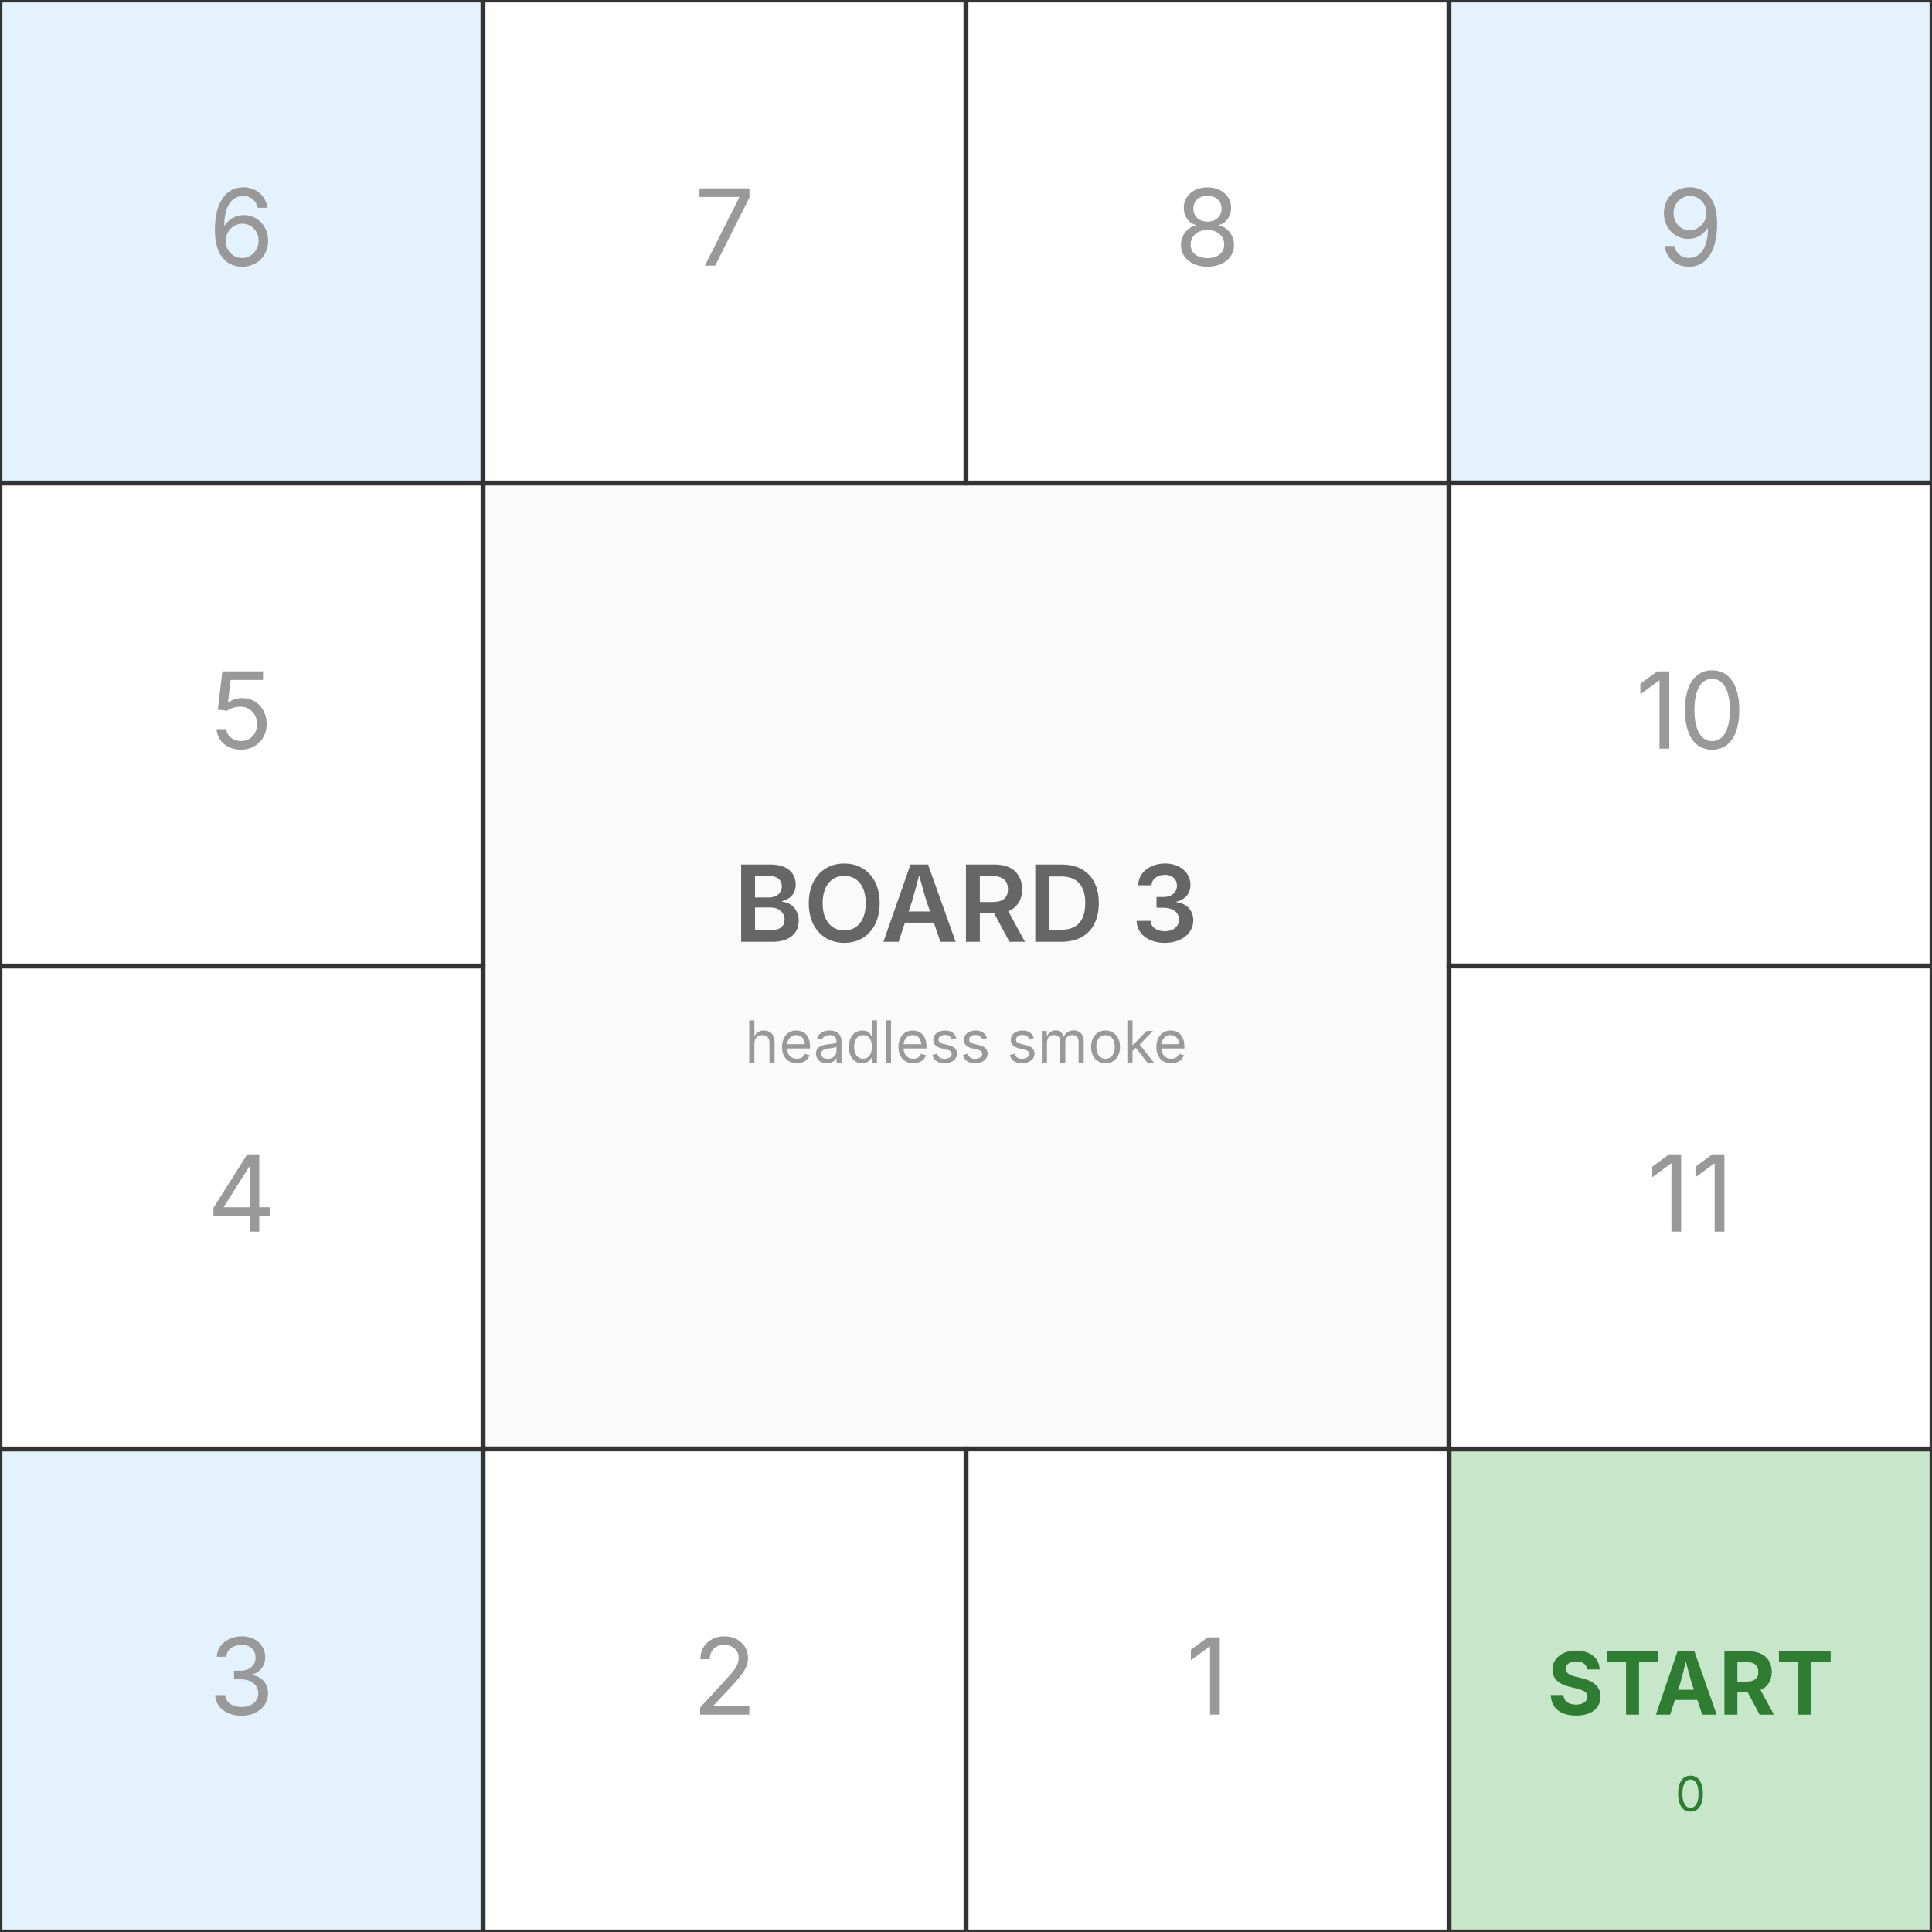
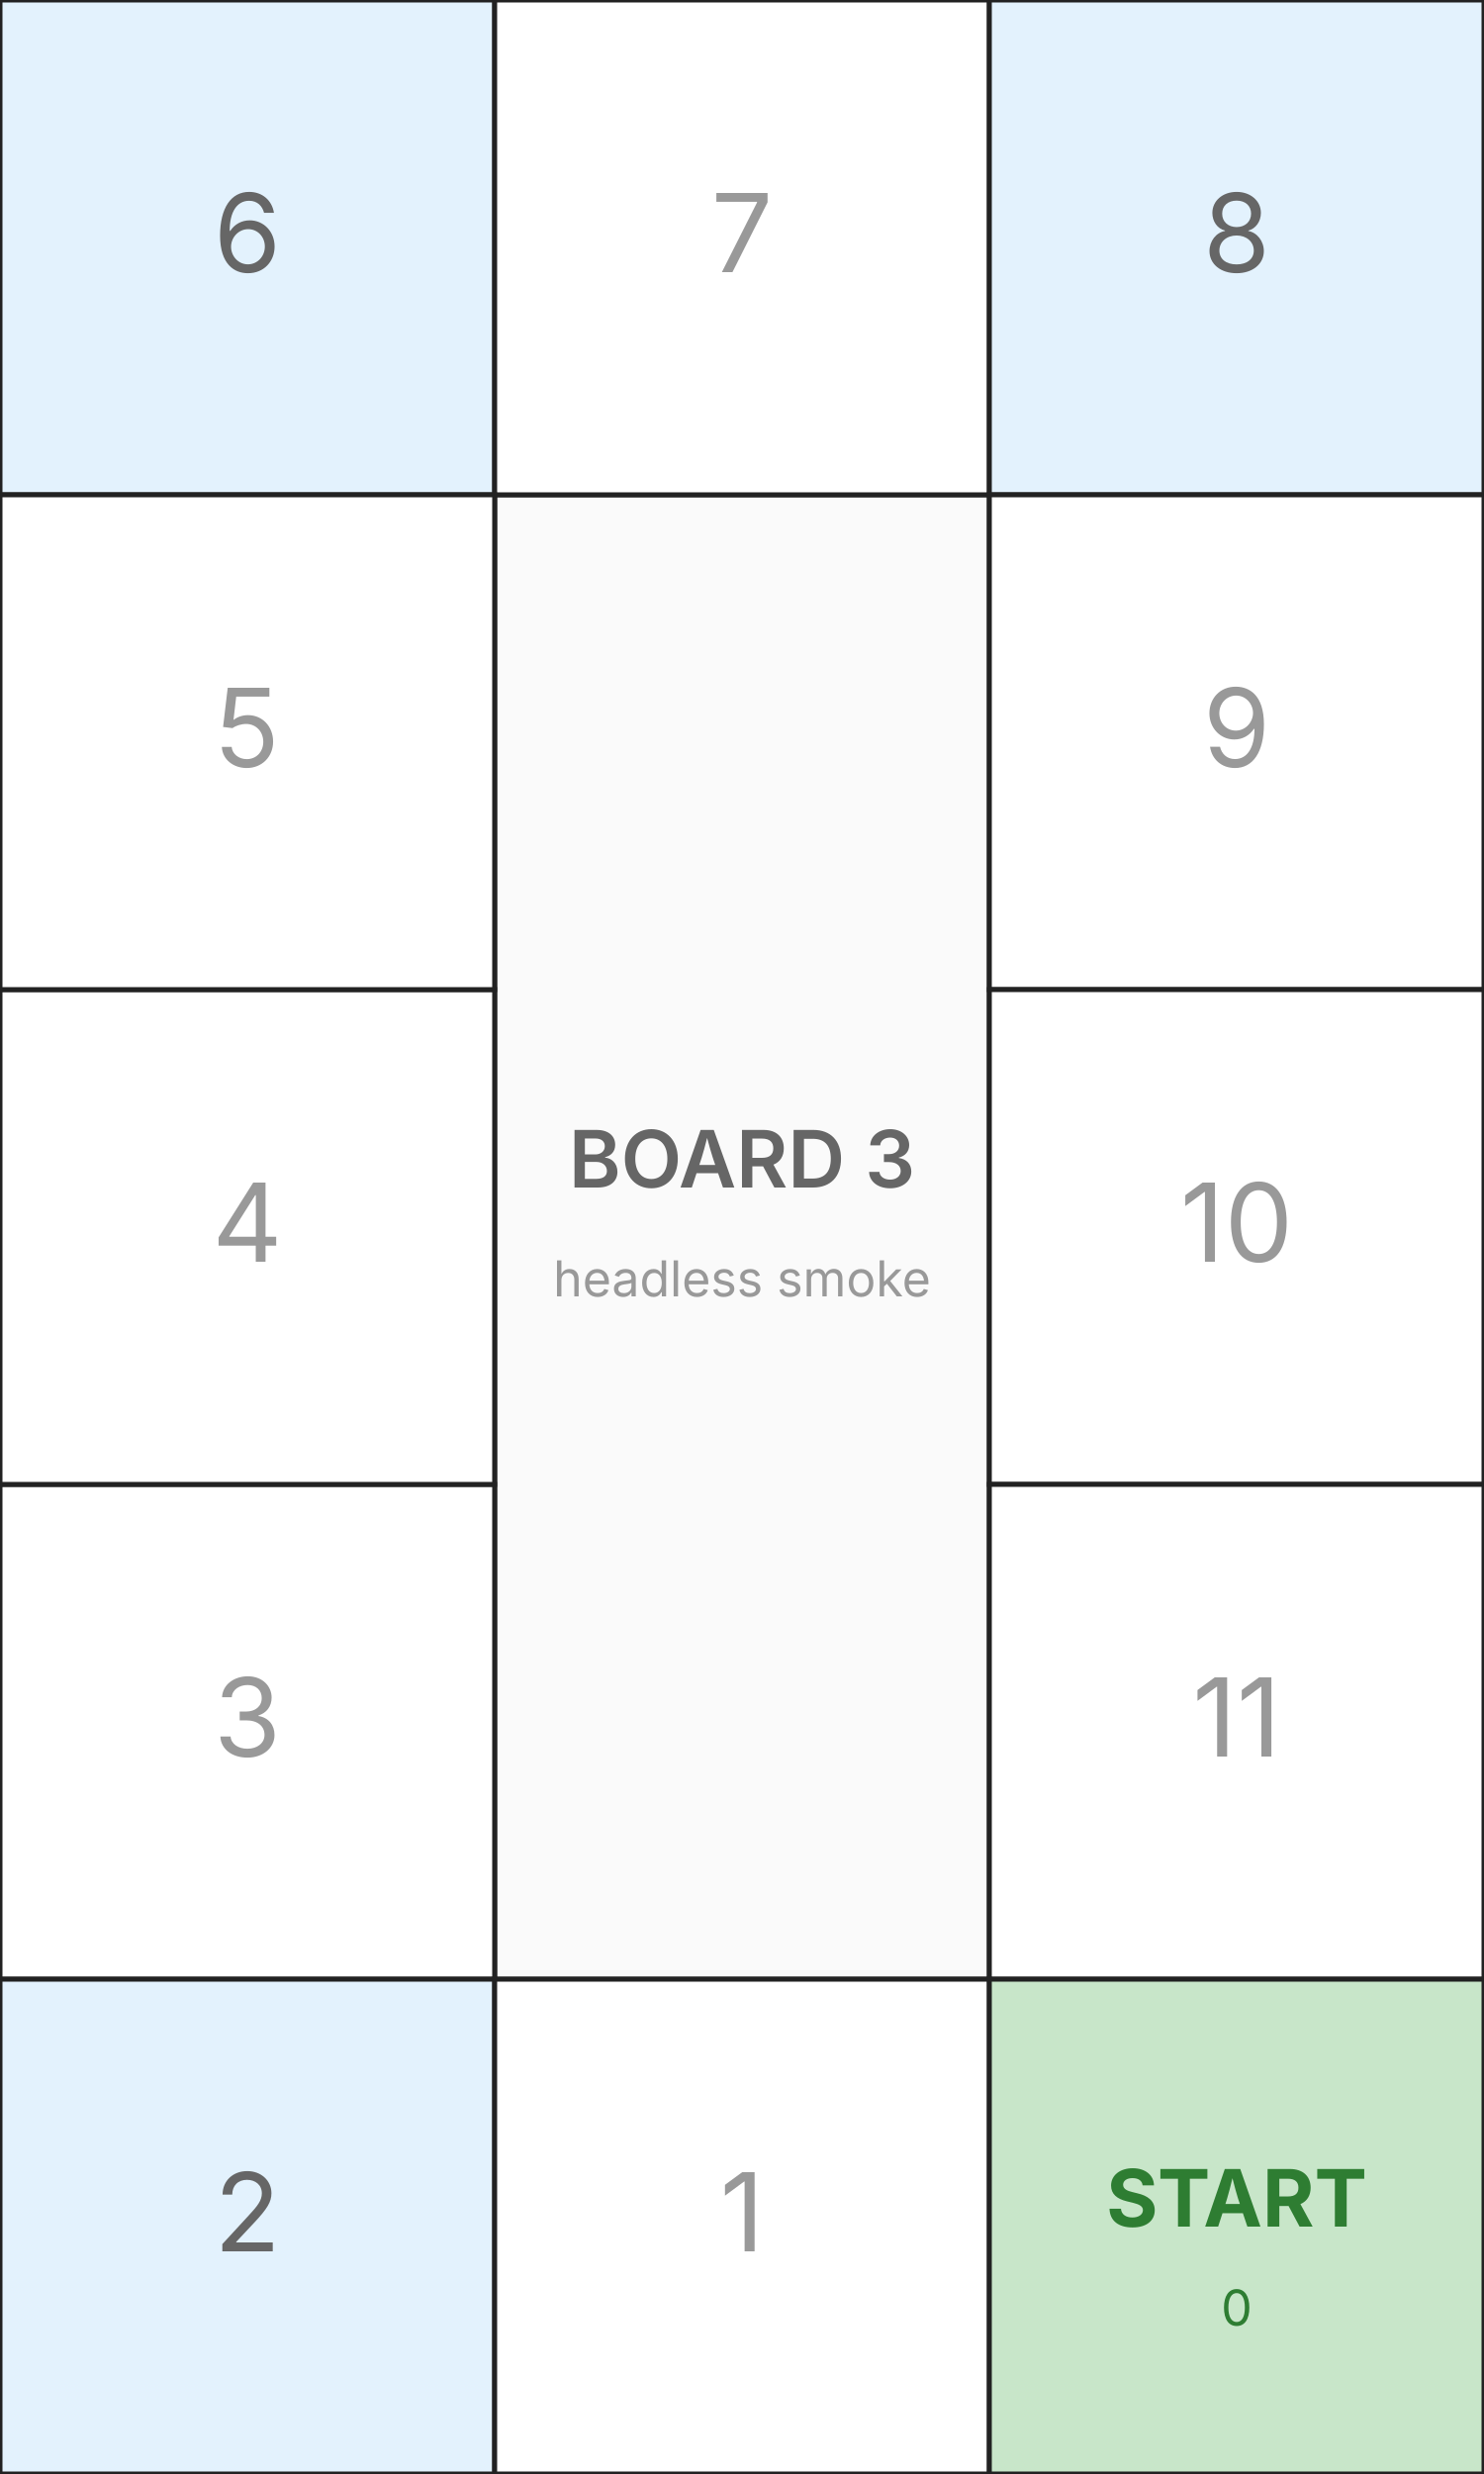
- <svg xmlns="http://www.w3.org/2000/svg" viewBox="0 0 400 400" width="400" height="400">
-   <rect x="0" y="0" width="400" height="400" fill="#F5F5F5" stroke="#333" stroke-width="2" />
-   <rect x="100" y="100" width="200" height="200" fill="#FAFAFA" stroke="#333" stroke-width="1" />
-   <text x="200" y="195" font-family="Inter,Arial,sans-serif" font-size="22" font-weight="600" text-anchor="middle" fill="#666">BOARD 3</text>
-   <text x="200" y="220" font-family="Inter,Arial,sans-serif" font-size="12" text-anchor="middle" fill="#999">headless smoke</text>
+ <svg xmlns="http://www.w3.org/2000/svg" viewBox="0 0 300 500" width="300" height="500">
+   <rect x="0" y="0" width="300" height="500" fill="#F5F5F5" stroke="#222" stroke-width="2" />
+   <rect x="100" y="100" width="100" height="300" fill="#FAFAFA" stroke="#222" stroke-width="1" />
+   <text x="150" y="240" font-family="Inter,Arial,sans-serif" font-size="16" font-weight="600" text-anchor="middle" fill="#666">BOARD 3</text>
+   <text x="150" y="262" font-family="Inter,Arial,sans-serif" font-size="10" text-anchor="middle" fill="#999">headless smoke</text>
  <g>
-     <rect x="300" y="300" width="100" height="100" fill="#C8E6C9" stroke="#333" />
-     <text x="350" y="355" font-family="Inter,Arial,sans-serif" font-size="18" font-weight="700" text-anchor="middle" fill="#2E7D32">START</text>
-     <text x="350" y="375" font-family="Inter,Arial,sans-serif" font-size="10" text-anchor="middle" fill="#2E7D32">0</text>
+     <rect x="0" y="0" width="100" height="100" fill="#E3F2FD" stroke="#222" />
+     <text x="50" y="55" font-family="Inter,Arial,sans-serif" font-size="22" text-anchor="middle" fill="#666">6</text>
  </g>
  <g>
-     <rect x="200" y="300" width="100" height="100" fill="#FFF" stroke="#333" />
-     <text x="250" y="355" font-family="Inter,Arial,sans-serif" font-size="22" text-anchor="middle" fill="#999">1</text>
+     <rect x="100" y="0" width="100" height="100" fill="#FFF" stroke="#222" />
+     <text x="150" y="55" font-family="Inter,Arial,sans-serif" font-size="22" text-anchor="middle" fill="#999">7</text>
  </g>
  <g>
-     <rect x="100" y="300" width="100" height="100" fill="#FFF" stroke="#333" />
-     <text x="150" y="355" font-family="Inter,Arial,sans-serif" font-size="22" text-anchor="middle" fill="#999">2</text>
+     <rect x="200" y="0" width="100" height="100" fill="#E3F2FD" stroke="#222" />
+     <text x="250" y="55" font-family="Inter,Arial,sans-serif" font-size="22" text-anchor="middle" fill="#666">8</text>
  </g>
  <g>
-     <rect x="0" y="300" width="100" height="100" fill="#E3F2FD" stroke="#333" />
+     <rect x="0" y="300" width="100" height="100" fill="#FFF" stroke="#222" />
    <text x="50" y="355" font-family="Inter,Arial,sans-serif" font-size="22" text-anchor="middle" fill="#999">3</text>
  </g>
  <g>
-     <rect x="0" y="200" width="100" height="100" fill="#FFF" stroke="#333" />
+     <rect x="0" y="200" width="100" height="100" fill="#FFF" stroke="#222" />
    <text x="50" y="255" font-family="Inter,Arial,sans-serif" font-size="22" text-anchor="middle" fill="#999">4</text>
  </g>
  <g>
-     <rect x="0" y="100" width="100" height="100" fill="#FFF" stroke="#333" />
+     <rect x="0" y="100" width="100" height="100" fill="#FFF" stroke="#222" />
    <text x="50" y="155" font-family="Inter,Arial,sans-serif" font-size="22" text-anchor="middle" fill="#999">5</text>
  </g>
  <g>
-     <rect x="0" y="0" width="100" height="100" fill="#E3F2FD" stroke="#333" />
-     <text x="50" y="55" font-family="Inter,Arial,sans-serif" font-size="22" text-anchor="middle" fill="#999">6</text>
+     <rect x="200" y="100" width="100" height="100" fill="#FFF" stroke="#222" />
+     <text x="250" y="155" font-family="Inter,Arial,sans-serif" font-size="22" text-anchor="middle" fill="#999">9</text>
  </g>
  <g>
-     <rect x="100" y="0" width="100" height="100" fill="#FFF" stroke="#333" />
-     <text x="150" y="55" font-family="Inter,Arial,sans-serif" font-size="22" text-anchor="middle" fill="#999">7</text>
+     <rect x="200" y="200" width="100" height="100" fill="#FFF" stroke="#222" />
+     <text x="250" y="255" font-family="Inter,Arial,sans-serif" font-size="22" text-anchor="middle" fill="#999">10</text>
  </g>
  <g>
-     <rect x="200" y="0" width="100" height="100" fill="#FFF" stroke="#333" />
-     <text x="250" y="55" font-family="Inter,Arial,sans-serif" font-size="22" text-anchor="middle" fill="#999">8</text>
+     <rect x="200" y="300" width="100" height="100" fill="#FFF" stroke="#222" />
+     <text x="250" y="355" font-family="Inter,Arial,sans-serif" font-size="22" text-anchor="middle" fill="#999">11</text>
  </g>
  <g>
-     <rect x="300" y="0" width="100" height="100" fill="#E3F2FD" stroke="#333" />
-     <text x="350" y="55" font-family="Inter,Arial,sans-serif" font-size="22" text-anchor="middle" fill="#999">9</text>
+     <rect x="0" y="400" width="100" height="100" fill="#E3F2FD" stroke="#222" />
+     <text x="50" y="455" font-family="Inter,Arial,sans-serif" font-size="22" text-anchor="middle" fill="#666">2</text>
  </g>
  <g>
-     <rect x="300" y="100" width="100" height="100" fill="#FFF" stroke="#333" />
-     <text x="350" y="155" font-family="Inter,Arial,sans-serif" font-size="22" text-anchor="middle" fill="#999">10</text>
+     <rect x="100" y="400" width="100" height="100" fill="#FFF" stroke="#222" />
+     <text x="150" y="455" font-family="Inter,Arial,sans-serif" font-size="22" text-anchor="middle" fill="#999">1</text>
  </g>
  <g>
-     <rect x="300" y="200" width="100" height="100" fill="#FFF" stroke="#333" />
-     <text x="350" y="255" font-family="Inter,Arial,sans-serif" font-size="22" text-anchor="middle" fill="#999">11</text>
+     <rect x="200" y="400" width="100" height="100" fill="#C8E6C9" stroke="#222" />
+     <text x="250" y="450" font-family="Inter,Arial,sans-serif" font-size="16" font-weight="700" text-anchor="middle" fill="#2E7D32">START</text>
+     <text x="250" y="470" font-family="Inter,Arial,sans-serif" font-size="10" text-anchor="middle" fill="#2E7D32">0</text>
  </g>
</svg>
